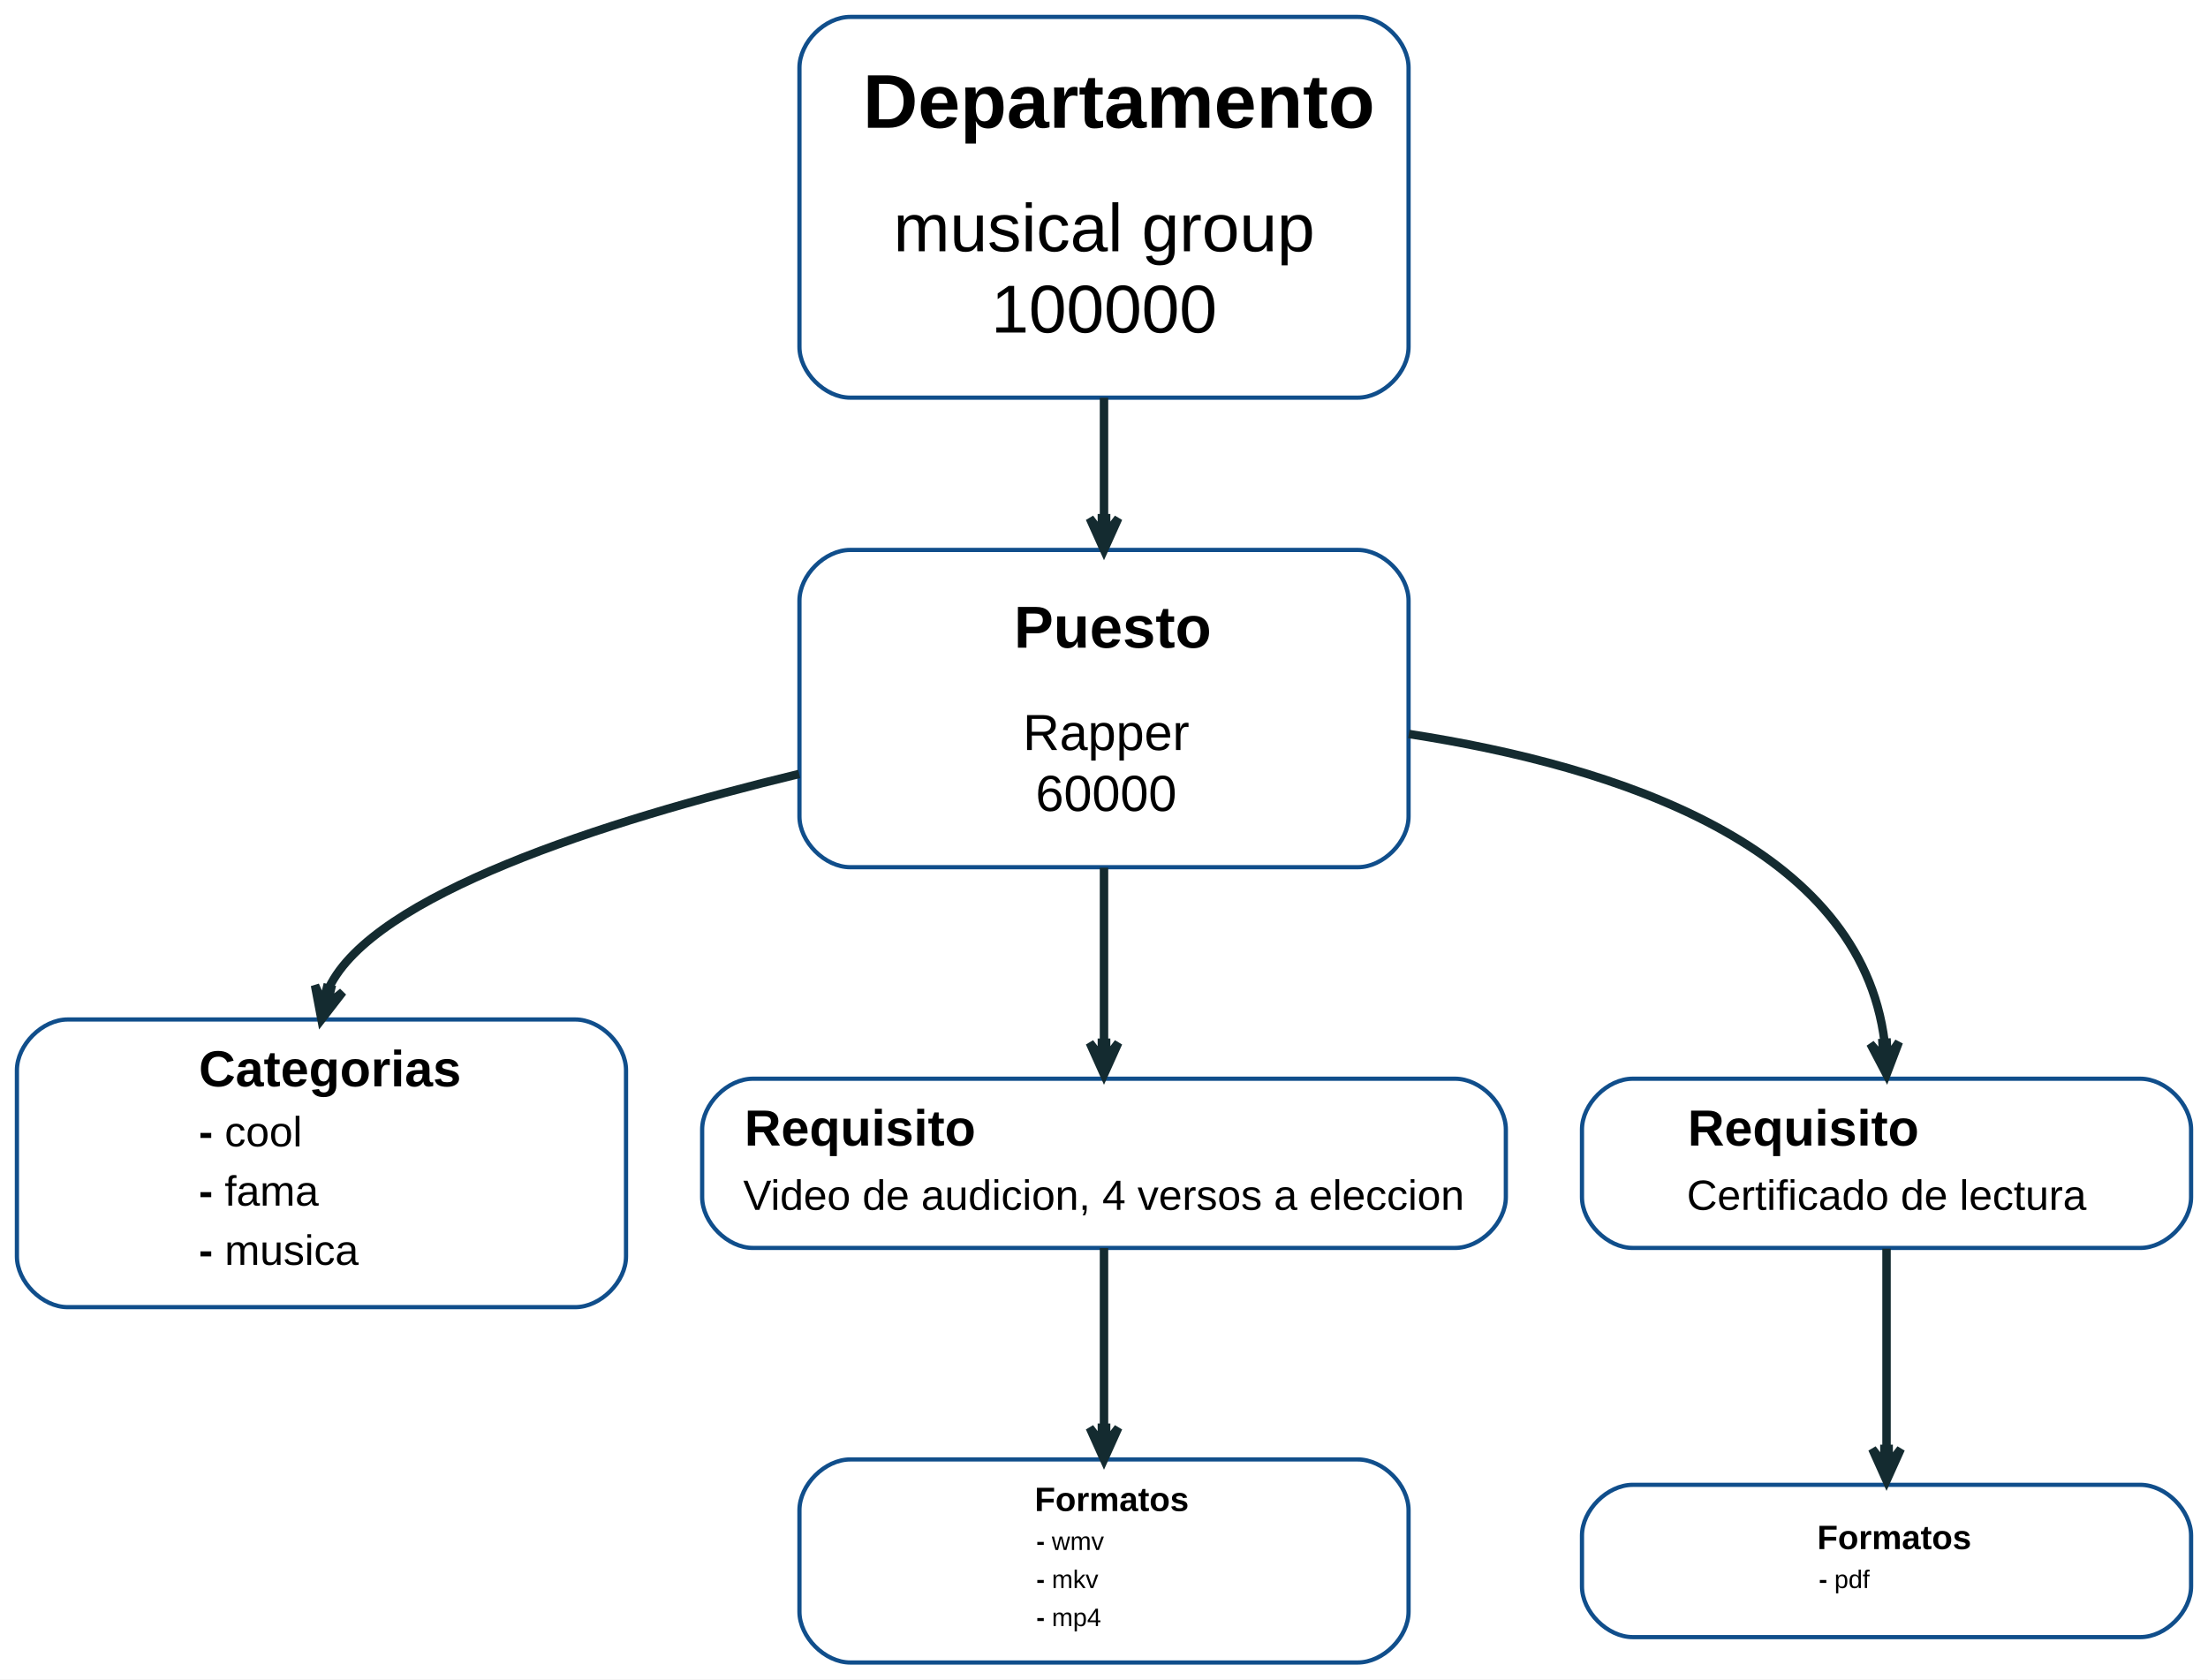
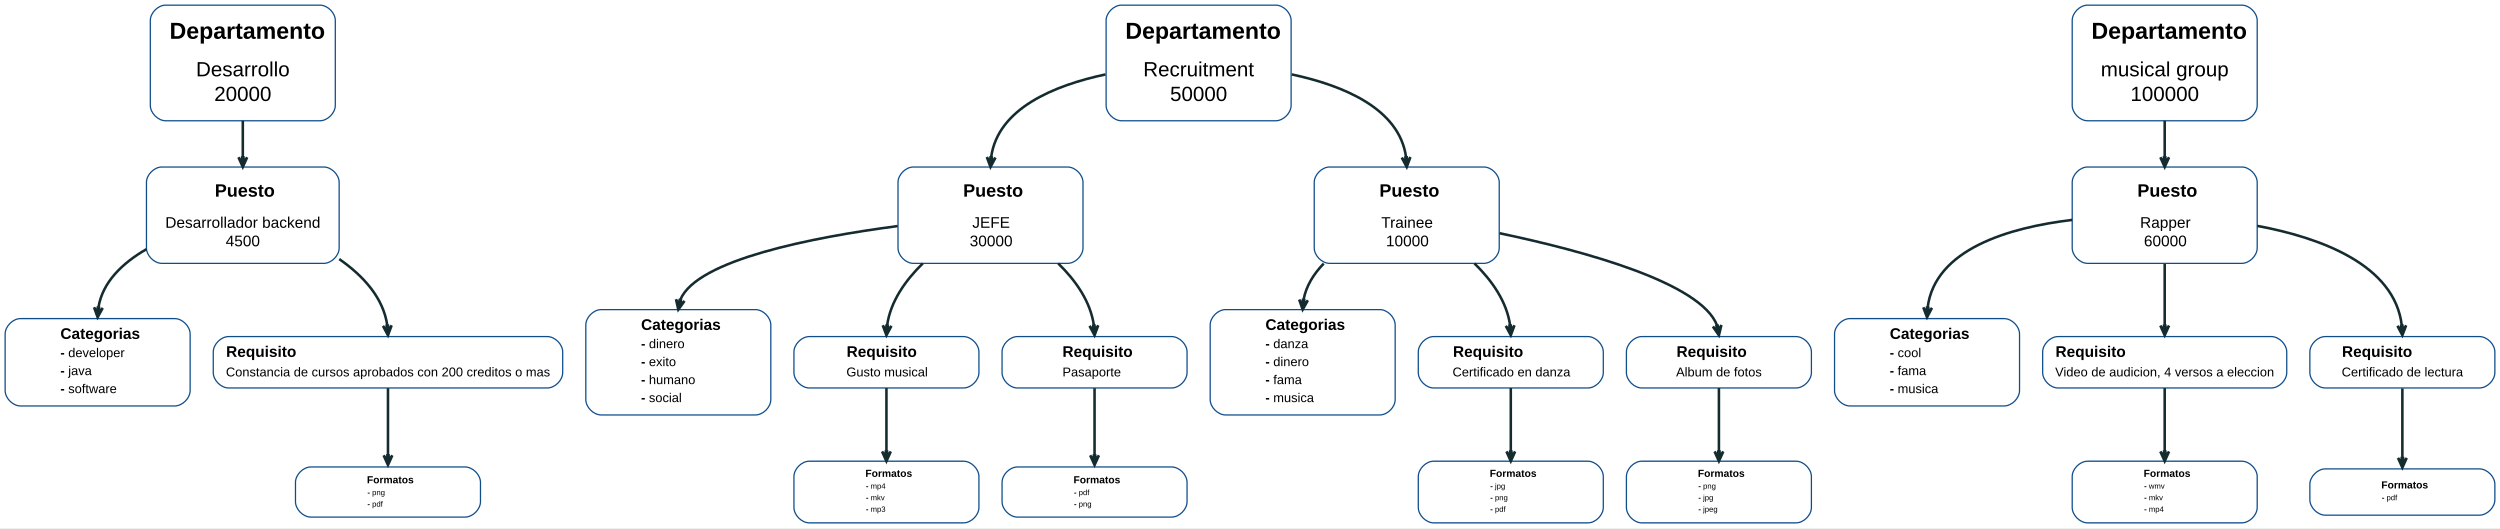
- <svg xmlns="http://www.w3.org/2000/svg" width="522pt" height="397pt" viewBox="0.00 0.00 522.00 397.00">
-   <g id="graph0" class="graph" transform="scale(1 1) rotate(0) translate(4 393)">
-     <polygon fill="white" stroke="transparent" points="-4,4 -4,-393 518,-393 518,4 -4,4" />
+ <svg xmlns="http://www.w3.org/2000/svg" width="1946pt" height="411pt" viewBox="0.00 0.00 1946.00 411.00">
+   <g id="graph0" class="graph" transform="scale(1 1) rotate(0) translate(4 407)">
+     <polygon fill="white" stroke="transparent" points="-4,4 -4,-407 1942,-407 1942,4 -4,4" />
    <g id="node1" class="node">
-       <path fill="none" stroke="#104e8b" d="M317,-389C317,-389 197,-389 197,-389 191,-389 185,-383 185,-377 185,-377 185,-311 185,-311 185,-305 191,-299 197,-299 197,-299 317,-299 317,-299 323,-299 329,-305 329,-311 329,-311 329,-377 329,-377 329,-383 323,-389 317,-389" />
-       <text text-anchor="start" x="199.99" y="-362.8" font-family="Arial" font-weight="bold" font-size="18.00">Departamento</text>
-       <text text-anchor="start" x="207.22" y="-333.6" font-family="Arial" font-size="16.00">musical group</text>
-       <text text-anchor="start" x="230.32" y="-314.4" font-family="Arial" font-size="16.00">100000</text>
+       <path fill="none" stroke="#104e8b" d="M245,-403C245,-403 125,-403 125,-403 119,-403 113,-397 113,-391 113,-391 113,-325 113,-325 113,-319 119,-313 125,-313 125,-313 245,-313 245,-313 251,-313 257,-319 257,-325 257,-325 257,-391 257,-391 257,-397 251,-403 245,-403" />
+       <text text-anchor="start" x="127.99" y="-376.8" font-family="Arial" font-weight="bold" font-size="18.00">Departamento</text>
+       <text text-anchor="start" x="148.56" y="-347.6" font-family="Arial" font-size="16.00">Desarrollo</text>
+       <text text-anchor="start" x="162.76" y="-328.4" font-family="Arial" font-size="16.00">20000</text>
    </g>
    <g id="node2" class="node">
-       <path fill="none" stroke="#104e8b" d="M317,-263C317,-263 197,-263 197,-263 191,-263 185,-257 185,-251 185,-251 185,-200 185,-200 185,-194 191,-188 197,-188 197,-188 317,-188 317,-188 323,-188 329,-194 329,-200 329,-200 329,-251 329,-251 329,-257 323,-263 317,-263" />
-       <text text-anchor="start" x="235.71" y="-239.9" font-family="Arial" font-weight="bold" font-size="14.00">Puesto</text>
-       <text text-anchor="start" x="237.83" y="-215.7" font-family="Arial" font-size="12.00">Rapper</text>
-       <text text-anchor="start" x="240.82" y="-201.3" font-family="Arial" font-size="12.00">60000</text>
+       <path fill="none" stroke="#104e8b" d="M248,-277C248,-277 122,-277 122,-277 116,-277 110,-271 110,-265 110,-265 110,-214 110,-214 110,-208 116,-202 122,-202 122,-202 248,-202 248,-202 254,-202 260,-208 260,-214 260,-214 260,-265 260,-265 260,-271 254,-277 248,-277" />
+       <text text-anchor="start" x="163.21" y="-253.9" font-family="Arial" font-weight="bold" font-size="14.00">Puesto</text>
+       <text text-anchor="start" x="124.66" y="-229.7" font-family="Arial" font-size="12.00">Desarrollador backend</text>
+       <text text-anchor="start" x="171.66" y="-215.3" font-family="Arial" font-size="12.00">4500</text>
    </g>
    <g id="edge1" class="edge">
-       <path fill="none" stroke="#142b30" stroke-width="2" d="M257,-298.99C257,-289.85 257,-280.15 257,-270.77" />
-       <polygon fill="#142b30" stroke="#142b30" stroke-width="2" points="257,-263 260.38,-270.5 257.5,-266.75 257.5,-270.5 257,-270.5 256.5,-270.5 256.5,-266.75 253.63,-270.5 257,-263 257,-263" />
+       <path fill="none" stroke="#142b30" stroke-width="2" d="M185,-312.99C185,-303.85 185,-294.15 185,-284.77" />
+       <polygon fill="#142b30" stroke="#142b30" stroke-width="2" points="185,-277 188.38,-284.5 185.5,-280.75 185.5,-284.5 185,-284.5 184.5,-284.5 184.5,-280.75 181.63,-284.5 185,-277 185,-277" />
    </g>
    <g id="node3" class="node">
-       <path fill="none" stroke="#104e8b" d="M132,-152C132,-152 12,-152 12,-152 6,-152 0,-146 0,-140 0,-140 0,-96 0,-96 0,-90 6,-84 12,-84 12,-84 132,-84 132,-84 138,-84 144,-90 144,-96 144,-96 144,-140 144,-140 144,-146 138,-152 132,-152" />
-       <text text-anchor="start" x="43" y="-136.2" font-family="Arial" font-weight="bold" font-size="12.00">Categorias</text>
-       <text text-anchor="start" x="43" y="-122" font-family="Arial" font-weight="bold" font-size="10.00">- </text>
-       <text text-anchor="start" x="49.11" y="-122" font-family="Arial" font-size="10.00">cool</text>
-       <text text-anchor="start" x="43" y="-108" font-family="Arial" font-weight="bold" font-size="10.00">- </text>
-       <text text-anchor="start" x="49.11" y="-108" font-family="Arial" font-size="10.00">fama</text>
-       <text text-anchor="start" x="43" y="-94" font-family="Arial" font-weight="bold" font-size="10.00">- </text>
-       <text text-anchor="start" x="49.11" y="-94" font-family="Arial" font-size="10.00">musica</text>
+       <path fill="none" stroke="#104e8b" d="M132,-159C132,-159 12,-159 12,-159 6,-159 0,-153 0,-147 0,-147 0,-103 0,-103 0,-97 6,-91 12,-91 12,-91 132,-91 132,-91 138,-91 144,-97 144,-103 144,-103 144,-147 144,-147 144,-153 138,-159 132,-159" />
+       <text text-anchor="start" x="43" y="-143.2" font-family="Arial" font-weight="bold" font-size="12.00">Categorias</text>
+       <text text-anchor="start" x="43" y="-129" font-family="Arial" font-weight="bold" font-size="10.00">- </text>
+       <text text-anchor="start" x="49.11" y="-129" font-family="Arial" font-size="10.00">developer</text>
+       <text text-anchor="start" x="43" y="-115" font-family="Arial" font-weight="bold" font-size="10.00">- </text>
+       <text text-anchor="start" x="49.11" y="-115" font-family="Arial" font-size="10.00">java</text>
+       <text text-anchor="start" x="43" y="-101" font-family="Arial" font-weight="bold" font-size="10.00">- </text>
+       <text text-anchor="start" x="49.11" y="-101" font-family="Arial" font-size="10.00">software</text>
    </g>
    <g id="edge2" class="edge">
-       <path fill="none" stroke="#142b30" stroke-width="2" d="M184.94,-210.05C138.28,-198.77 84.3,-181.37 73.81,-159.56" />
-       <polygon fill="#142b30" stroke="#142b30" stroke-width="2" points="72,-152 77.03,-158.51 73.36,-155.53 74.24,-159.18 73.75,-159.29 73.26,-159.41 72.39,-155.76 70.47,-160.08 72,-152 72,-152" />
+       <path fill="none" stroke="#142b30" stroke-width="2" d="M109.94,-213.01C91.35,-202.24 75.78,-187.46 72.6,-167.56" />
+       <polygon fill="#142b30" stroke="#142b30" stroke-width="2" points="72,-160 75.95,-167.21 72.79,-163.7 73.09,-167.44 72.59,-167.48 72.09,-167.52 71.8,-163.78 69.22,-167.74 72,-160 72,-160" />
    </g>
    <g id="node4" class="node">
-       <path fill="none" stroke="#104e8b" d="M340,-138C340,-138 174,-138 174,-138 168,-138 162,-132 162,-126 162,-126 162,-110 162,-110 162,-104 168,-98 174,-98 174,-98 340,-98 340,-98 346,-98 352,-104 352,-110 352,-110 352,-126 352,-126 352,-132 346,-138 340,-138" />
-       <text text-anchor="start" x="172" y="-122.2" font-family="Arial" font-weight="bold" font-size="12.00">Requisito</text>
-       <text text-anchor="start" x="171.7" y="-107" font-family="Arial" font-size="10.00">Video de audicion, 4 versos a eleccion</text>
+       <path fill="none" stroke="#104e8b" d="M422,-145C422,-145 174,-145 174,-145 168,-145 162,-139 162,-133 162,-133 162,-117 162,-117 162,-111 168,-105 174,-105 174,-105 422,-105 422,-105 428,-105 434,-111 434,-117 434,-117 434,-133 434,-133 434,-139 428,-145 422,-145" />
+       <text text-anchor="start" x="172" y="-129.2" font-family="Arial" font-weight="bold" font-size="12.00">Requisito</text>
+       <text text-anchor="start" x="171.85" y="-114" font-family="Arial" font-size="10.00">Constancia de cursos aprobados con 200 creditos o mas</text>
    </g>
    <g id="edge3" class="edge">
-       <path fill="none" stroke="#142b30" stroke-width="2" d="M257,-187.89C257,-175.12 257,-160.51 257,-146.62" />
-       <polygon fill="#142b30" stroke="#142b30" stroke-width="2" points="257,-139 260.38,-146.5 257.5,-142.75 257.5,-146.5 257,-146.5 256.5,-146.5 256.5,-142.75 253.63,-146.5 257,-139 257,-139" />
+       <path fill="none" stroke="#142b30" stroke-width="2" d="M260.06,-205.34C278.81,-192.29 294.49,-175.15 297.49,-153.51" />
+       <polygon fill="#142b30" stroke="#142b30" stroke-width="2" points="298,-146 300.85,-153.71 298.24,-149.78 297.99,-153.52 297.49,-153.48 296.99,-153.45 297.24,-149.71 294.12,-153.25 298,-146 298,-146" />
+     </g>
+     <g id="node5" class="node">
+       <path fill="none" stroke="#104e8b" d="M358,-43.5C358,-43.5 238,-43.5 238,-43.5 232,-43.5 226,-37.5 226,-31.5 226,-31.5 226,-16.5 226,-16.5 226,-10.5 232,-4.5 238,-4.5 238,-4.5 358,-4.5 358,-4.5 364,-4.5 370,-10.5 370,-16.5 370,-16.5 370,-31.5 370,-31.5 370,-37.5 364,-43.5 358,-43.5" />
+       <text text-anchor="start" x="281.61" y="-30.8" font-family="Arial" font-weight="bold" font-size="8.00">Formatos</text>
+       <text text-anchor="start" x="282" y="-21.6" font-family="Arial" font-weight="bold" font-size="6.00">- </text>
+       <text text-anchor="start" x="285.66" y="-21.6" font-family="Arial" font-size="6.00">png</text>
+       <text text-anchor="start" x="282" y="-12.6" font-family="Arial" font-weight="bold" font-size="6.00">- </text>
+       <text text-anchor="start" x="285.66" y="-12.6" font-family="Arial" font-size="6.00">pdf</text>
+     </g>
+     <g id="edge4" class="edge">
+       <path fill="none" stroke="#142b30" stroke-width="2" d="M298,-104.84C298,-90.84 298,-71.17 298,-52.78" />
+       <polygon fill="#142b30" stroke="#142b30" stroke-width="2" points="298,-45 301.38,-52.5 298.5,-48.75 298.5,-52.5 298,-52.5 297.5,-52.5 297.5,-48.75 294.63,-52.5 298,-45 298,-45" />
    </g>
    <g id="node6" class="node">
-       <path fill="none" stroke="#104e8b" d="M502,-138C502,-138 382,-138 382,-138 376,-138 370,-132 370,-126 370,-126 370,-110 370,-110 370,-104 376,-98 382,-98 382,-98 502,-98 502,-98 508,-98 514,-104 514,-110 514,-110 514,-126 514,-126 514,-132 508,-138 502,-138" />
-       <text text-anchor="start" x="395" y="-122.2" font-family="Arial" font-weight="bold" font-size="12.00">Requisito</text>
-       <text text-anchor="start" x="394.77" y="-107" font-family="Arial" font-size="10.00">Certificado de lectura</text>
+       <path fill="none" stroke="#104e8b" d="M989,-403C989,-403 869,-403 869,-403 863,-403 857,-397 857,-391 857,-391 857,-325 857,-325 857,-319 863,-313 869,-313 869,-313 989,-313 989,-313 995,-313 1001,-319 1001,-325 1001,-325 1001,-391 1001,-391 1001,-397 995,-403 989,-403" />
+       <text text-anchor="start" x="871.99" y="-376.8" font-family="Arial" font-weight="bold" font-size="18.00">Departamento</text>
+       <text text-anchor="start" x="885.89" y="-347.6" font-family="Arial" font-size="16.00">Recruitment</text>
+       <text text-anchor="start" x="906.76" y="-328.4" font-family="Arial" font-size="16.00">50000</text>
+     </g>
+     <g id="node7" class="node">
+       <path fill="none" stroke="#104e8b" d="M827,-277C827,-277 707,-277 707,-277 701,-277 695,-271 695,-265 695,-265 695,-214 695,-214 695,-208 701,-202 707,-202 707,-202 827,-202 827,-202 833,-202 839,-208 839,-214 839,-214 839,-265 839,-265 839,-271 833,-277 827,-277" />
+       <text text-anchor="start" x="745.71" y="-253.9" font-family="Arial" font-weight="bold" font-size="14.00">Puesto</text>
+       <text text-anchor="start" x="752.83" y="-229.7" font-family="Arial" font-size="12.00">JEFE</text>
+       <text text-anchor="start" x="750.82" y="-215.3" font-family="Arial" font-size="12.00">30000</text>
    </g>
    <g id="edge5" class="edge">
-       <path fill="none" stroke="#142b30" stroke-width="2" d="M329.06,-219.49C378.36,-211.89 435.83,-193.06 441.54,-146.68" />
-       <polygon fill="#142b30" stroke="#142b30" stroke-width="2" points="442,-139 444.92,-146.69 442.27,-142.77 442.05,-146.52 441.55,-146.49 441.05,-146.46 441.28,-142.71 438.18,-146.28 442,-139 442,-139" />
-     </g>
-     <g id="node5" class="node">
-       <path fill="none" stroke="#104e8b" d="M317,-48C317,-48 197,-48 197,-48 191,-48 185,-42 185,-36 185,-36 185,-12 185,-12 185,-6 191,0 197,0 197,0 317,0 317,0 323,0 329,-6 329,-12 329,-12 329,-36 329,-36 329,-42 323,-48 317,-48" />
-       <text text-anchor="start" x="240.61" y="-35.8" font-family="Arial" font-weight="bold" font-size="8.00">Formatos</text>
-       <text text-anchor="start" x="241" y="-26.6" font-family="Arial" font-weight="bold" font-size="6.00">- </text>
-       <text text-anchor="start" x="244.66" y="-26.6" font-family="Arial" font-size="6.00">wmv</text>
-       <text text-anchor="start" x="241" y="-17.6" font-family="Arial" font-weight="bold" font-size="6.00">- </text>
-       <text text-anchor="start" x="244.66" y="-17.6" font-family="Arial" font-size="6.00">mkv</text>
-       <text text-anchor="start" x="241" y="-8.6" font-family="Arial" font-weight="bold" font-size="6.00">- </text>
-       <text text-anchor="start" x="244.66" y="-8.6" font-family="Arial" font-size="6.00">mp4</text>
-     </g>
-     <g id="edge4" class="edge">
-       <path fill="none" stroke="#142b30" stroke-width="2" d="M257,-97.96C257,-86.16 257,-70.48 257,-55.65" />
-       <polygon fill="#142b30" stroke="#142b30" stroke-width="2" points="257,-48 260.38,-55.5 257.5,-51.75 257.5,-55.5 257,-55.5 256.5,-55.5 256.5,-51.75 253.63,-55.5 257,-48 257,-48" />
-     </g>
-     <g id="node7" class="node">
-       <path fill="none" stroke="#104e8b" d="M502,-42C502,-42 382,-42 382,-42 376,-42 370,-36 370,-30 370,-30 370,-18 370,-18 370,-12 376,-6 382,-6 382,-6 502,-6 502,-6 508,-6 514,-12 514,-18 514,-18 514,-30 514,-30 514,-36 508,-42 502,-42" />
-       <text text-anchor="start" x="425.61" y="-26.8" font-family="Arial" font-weight="bold" font-size="8.00">Formatos</text>
-       <text text-anchor="start" x="426" y="-17.6" font-family="Arial" font-weight="bold" font-size="6.00">- </text>
-       <text text-anchor="start" x="429.66" y="-17.6" font-family="Arial" font-size="6.00">pdf</text>
+       <path fill="none" stroke="#142b30" stroke-width="2" d="M856.53,-349.07C816.09,-340.44 772.79,-322.42 767.53,-284.79" />
+       <polygon fill="#142b30" stroke="#142b30" stroke-width="2" points="767,-277 770.88,-284.25 767.75,-280.71 768.01,-284.45 767.51,-284.48 767.01,-284.52 766.76,-280.78 764.14,-284.71 767,-277 767,-277" />
+     </g>
+     <g id="node13" class="node">
+       <path fill="none" stroke="#104e8b" d="M1151,-277C1151,-277 1031,-277 1031,-277 1025,-277 1019,-271 1019,-265 1019,-265 1019,-214 1019,-214 1019,-208 1025,-202 1031,-202 1031,-202 1151,-202 1151,-202 1157,-202 1163,-208 1163,-214 1163,-214 1163,-265 1163,-265 1163,-271 1157,-277 1151,-277" />
+       <text text-anchor="start" x="1069.71" y="-253.9" font-family="Arial" font-weight="bold" font-size="14.00">Puesto</text>
+       <text text-anchor="start" x="1071.16" y="-229.7" font-family="Arial" font-size="12.00">Trainee</text>
+       <text text-anchor="start" x="1074.82" y="-215.3" font-family="Arial" font-size="12.00">10000</text>
+     </g>
+     <g id="edge11" class="edge">
+       <path fill="none" stroke="#142b30" stroke-width="2" d="M1001.47,-349.07C1041.91,-340.44 1085.21,-322.42 1090.47,-284.79" />
+       <polygon fill="#142b30" stroke="#142b30" stroke-width="2" points="1091,-277 1093.86,-284.71 1091.24,-280.78 1090.99,-284.52 1090.49,-284.48 1089.99,-284.45 1090.25,-280.71 1087.12,-284.25 1091,-277 1091,-277" />
+     </g>
+     <g id="node8" class="node">
+       <path fill="none" stroke="#104e8b" d="M584,-166C584,-166 464,-166 464,-166 458,-166 452,-160 452,-154 452,-154 452,-96 452,-96 452,-90 458,-84 464,-84 464,-84 584,-84 584,-84 590,-84 596,-90 596,-96 596,-96 596,-154 596,-154 596,-160 590,-166 584,-166" />
+       <text text-anchor="start" x="495" y="-150.2" font-family="Arial" font-weight="bold" font-size="12.00">Categorias</text>
+       <text text-anchor="start" x="495" y="-136" font-family="Arial" font-weight="bold" font-size="10.00">- </text>
+       <text text-anchor="start" x="501.11" y="-136" font-family="Arial" font-size="10.00">dinero</text>
+       <text text-anchor="start" x="495" y="-122" font-family="Arial" font-weight="bold" font-size="10.00">- </text>
+       <text text-anchor="start" x="501.11" y="-122" font-family="Arial" font-size="10.00">exito</text>
+       <text text-anchor="start" x="495" y="-108" font-family="Arial" font-weight="bold" font-size="10.00">- </text>
+       <text text-anchor="start" x="501.11" y="-108" font-family="Arial" font-size="10.00">humano</text>
+       <text text-anchor="start" x="495" y="-94" font-family="Arial" font-weight="bold" font-size="10.00">- </text>
+       <text text-anchor="start" x="501.11" y="-94" font-family="Arial" font-size="10.00">social</text>
    </g>
    <g id="edge6" class="edge">
-       <path fill="none" stroke="#142b30" stroke-width="2" d="M442,-97.83C442,-84.88 442,-67.17 442,-50.54" />
-       <polygon fill="#142b30" stroke="#142b30" stroke-width="2" points="442,-43 445.38,-50.5 442.5,-46.75 442.5,-50.5 442,-50.5 441.5,-50.5 441.5,-46.75 438.63,-50.5 442,-43 442,-43" />
+       <path fill="none" stroke="#142b30" stroke-width="2" d="M694.75,-231.04C628.44,-222.28 538.56,-204.84 525.59,-173.75" />
+       <polygon fill="#142b30" stroke="#142b30" stroke-width="2" points="524,-166 528.81,-172.67 525.24,-169.57 525.99,-173.25 525.5,-173.35 525.02,-173.45 524.26,-169.77 522.2,-174.02 524,-166 524,-166" />
+     </g>
+     <g id="node9" class="node">
+       <path fill="none" stroke="#104e8b" d="M746,-145C746,-145 626,-145 626,-145 620,-145 614,-139 614,-133 614,-133 614,-117 614,-117 614,-111 620,-105 626,-105 626,-105 746,-105 746,-105 752,-105 758,-111 758,-117 758,-117 758,-133 758,-133 758,-139 752,-145 746,-145" />
+       <text text-anchor="start" x="655" y="-129.2" font-family="Arial" font-weight="bold" font-size="12.00">Requisito</text>
+       <text text-anchor="start" x="654.83" y="-114" font-family="Arial" font-size="10.00">Gusto musical</text>
+     </g>
+     <g id="edge7" class="edge">
+       <path fill="none" stroke="#142b30" stroke-width="2" d="M714.33,-201.99C700.67,-188.65 689.05,-172.2 686.51,-153.54" />
+       <polygon fill="#142b30" stroke="#142b30" stroke-width="2" points="686,-146 689.88,-153.25 686.75,-149.71 687.01,-153.45 686.51,-153.48 686.01,-153.52 685.76,-149.78 683.14,-153.71 686,-146 686,-146" />
+     </g>
+     <g id="node11" class="node">
+       <path fill="none" stroke="#104e8b" d="M908,-145C908,-145 788,-145 788,-145 782,-145 776,-139 776,-133 776,-133 776,-117 776,-117 776,-111 782,-105 788,-105 788,-105 908,-105 908,-105 914,-105 920,-111 920,-117 920,-117 920,-133 920,-133 920,-139 914,-145 908,-145" />
+       <text text-anchor="start" x="823" y="-129.2" font-family="Arial" font-weight="bold" font-size="12.00">Requisito</text>
+       <text text-anchor="start" x="823" y="-114" font-family="Arial" font-size="10.00">Pasaporte</text>
+     </g>
+     <g id="edge9" class="edge">
+       <path fill="none" stroke="#142b30" stroke-width="2" d="M819.67,-201.99C833.33,-188.65 844.95,-172.2 847.49,-153.54" />
+       <polygon fill="#142b30" stroke="#142b30" stroke-width="2" points="848,-146 850.86,-153.71 848.24,-149.78 847.99,-153.52 847.49,-153.48 846.99,-153.45 847.25,-149.71 844.12,-153.25 848,-146 848,-146" />
+     </g>
+     <g id="node10" class="node">
+       <path fill="none" stroke="#104e8b" d="M746,-48C746,-48 626,-48 626,-48 620,-48 614,-42 614,-36 614,-36 614,-12 614,-12 614,-6 620,0 626,0 626,0 746,0 746,0 752,0 758,-6 758,-12 758,-12 758,-36 758,-36 758,-42 752,-48 746,-48" />
+       <text text-anchor="start" x="669.61" y="-35.8" font-family="Arial" font-weight="bold" font-size="8.00">Formatos</text>
+       <text text-anchor="start" x="670" y="-26.6" font-family="Arial" font-weight="bold" font-size="6.00">- </text>
+       <text text-anchor="start" x="673.66" y="-26.6" font-family="Arial" font-size="6.00">mp4</text>
+       <text text-anchor="start" x="670" y="-17.6" font-family="Arial" font-weight="bold" font-size="6.00">- </text>
+       <text text-anchor="start" x="673.66" y="-17.6" font-family="Arial" font-size="6.00">mkv</text>
+       <text text-anchor="start" x="670" y="-8.6" font-family="Arial" font-weight="bold" font-size="6.00">- </text>
+       <text text-anchor="start" x="673.66" y="-8.6" font-family="Arial" font-size="6.00">mp3</text>
+     </g>
+     <g id="edge8" class="edge">
+       <path fill="none" stroke="#142b30" stroke-width="2" d="M686,-104.95C686,-91.62 686,-73.17 686,-55.85" />
+       <polygon fill="#142b30" stroke="#142b30" stroke-width="2" points="686,-48 689.38,-55.5 686.5,-51.75 686.5,-55.5 686,-55.5 685.5,-55.5 685.5,-51.75 682.63,-55.5 686,-48 686,-48" />
+     </g>
+     <g id="node12" class="node">
+       <path fill="none" stroke="#104e8b" d="M908,-43.5C908,-43.5 788,-43.5 788,-43.5 782,-43.5 776,-37.5 776,-31.5 776,-31.5 776,-16.5 776,-16.5 776,-10.5 782,-4.5 788,-4.5 788,-4.5 908,-4.5 908,-4.5 914,-4.5 920,-10.5 920,-16.5 920,-16.5 920,-31.5 920,-31.5 920,-37.5 914,-43.5 908,-43.5" />
+       <text text-anchor="start" x="831.61" y="-30.8" font-family="Arial" font-weight="bold" font-size="8.00">Formatos</text>
+       <text text-anchor="start" x="832" y="-21.6" font-family="Arial" font-weight="bold" font-size="6.00">- </text>
+       <text text-anchor="start" x="835.66" y="-21.6" font-family="Arial" font-size="6.00">pdf</text>
+       <text text-anchor="start" x="832" y="-12.6" font-family="Arial" font-weight="bold" font-size="6.00">- </text>
+       <text text-anchor="start" x="835.66" y="-12.6" font-family="Arial" font-size="6.00">png</text>
+     </g>
+     <g id="edge10" class="edge">
+       <path fill="none" stroke="#142b30" stroke-width="2" d="M848,-104.84C848,-90.84 848,-71.17 848,-52.78" />
+       <polygon fill="#142b30" stroke="#142b30" stroke-width="2" points="848,-45 851.38,-52.5 848.5,-48.75 848.5,-52.5 848,-52.5 847.5,-52.5 847.5,-48.75 844.63,-52.5 848,-45 848,-45" />
+     </g>
+     <g id="node14" class="node">
+       <path fill="none" stroke="#104e8b" d="M1070,-166C1070,-166 950,-166 950,-166 944,-166 938,-160 938,-154 938,-154 938,-96 938,-96 938,-90 944,-84 950,-84 950,-84 1070,-84 1070,-84 1076,-84 1082,-90 1082,-96 1082,-96 1082,-154 1082,-154 1082,-160 1076,-166 1070,-166" />
+       <text text-anchor="start" x="981" y="-150.2" font-family="Arial" font-weight="bold" font-size="12.00">Categorias</text>
+       <text text-anchor="start" x="981" y="-136" font-family="Arial" font-weight="bold" font-size="10.00">- </text>
+       <text text-anchor="start" x="987.11" y="-136" font-family="Arial" font-size="10.00">danza</text>
+       <text text-anchor="start" x="981" y="-122" font-family="Arial" font-weight="bold" font-size="10.00">- </text>
+       <text text-anchor="start" x="987.11" y="-122" font-family="Arial" font-size="10.00">dinero</text>
+       <text text-anchor="start" x="981" y="-108" font-family="Arial" font-weight="bold" font-size="10.00">- </text>
+       <text text-anchor="start" x="987.11" y="-108" font-family="Arial" font-size="10.00">fama</text>
+       <text text-anchor="start" x="981" y="-94" font-family="Arial" font-weight="bold" font-size="10.00">- </text>
+       <text text-anchor="start" x="987.11" y="-94" font-family="Arial" font-size="10.00">musica</text>
+     </g>
+     <g id="edge12" class="edge">
+       <path fill="none" stroke="#142b30" stroke-width="2" d="M1026.39,-201.85C1018.57,-193.78 1012.64,-184.38 1010.69,-173.64" />
+       <polygon fill="#142b30" stroke="#142b30" stroke-width="2" points="1010,-166 1014.03,-173.17 1010.83,-169.69 1011.17,-173.42 1010.67,-173.47 1010.17,-173.51 1009.84,-169.78 1007.31,-173.77 1010,-166 1010,-166" />
+     </g>
+     <g id="node15" class="node">
+       <path fill="none" stroke="#104e8b" d="M1232,-145C1232,-145 1112,-145 1112,-145 1106,-145 1100,-139 1100,-133 1100,-133 1100,-117 1100,-117 1100,-111 1106,-105 1112,-105 1112,-105 1232,-105 1232,-105 1238,-105 1244,-111 1244,-117 1244,-117 1244,-133 1244,-133 1244,-139 1238,-145 1232,-145" />
+       <text text-anchor="start" x="1127" y="-129.2" font-family="Arial" font-weight="bold" font-size="12.00">Requisito</text>
+       <text text-anchor="start" x="1126.65" y="-114" font-family="Arial" font-size="10.00">Certificado en danza</text>
+     </g>
+     <g id="edge13" class="edge">
+       <path fill="none" stroke="#142b30" stroke-width="2" d="M1143.67,-201.99C1157.33,-188.65 1168.95,-172.2 1171.49,-153.54" />
+       <polygon fill="#142b30" stroke="#142b30" stroke-width="2" points="1172,-146 1174.86,-153.71 1172.24,-149.78 1171.99,-153.52 1171.49,-153.48 1170.99,-153.45 1171.25,-149.71 1168.12,-153.25 1172,-146 1172,-146" />
+     </g>
+     <g id="node17" class="node">
+       <path fill="none" stroke="#104e8b" d="M1394,-145C1394,-145 1274,-145 1274,-145 1268,-145 1262,-139 1262,-133 1262,-133 1262,-117 1262,-117 1262,-111 1268,-105 1274,-105 1274,-105 1394,-105 1394,-105 1400,-105 1406,-111 1406,-117 1406,-117 1406,-133 1406,-133 1406,-139 1400,-145 1394,-145" />
+       <text text-anchor="start" x="1301" y="-129.2" font-family="Arial" font-weight="bold" font-size="12.00">Requisito</text>
+       <text text-anchor="start" x="1300.66" y="-114" font-family="Arial" font-size="10.00">Album de fotos</text>
+     </g>
+     <g id="edge15" class="edge">
+       <path fill="none" stroke="#142b30" stroke-width="2" d="M1163.25,-225.45C1229.84,-211.46 1320.2,-186.71 1332.57,-153.64" />
+       <polygon fill="#142b30" stroke="#142b30" stroke-width="2" points="1334,-146 1335.94,-153.99 1333.8,-149.78 1333.12,-153.46 1332.62,-153.37 1332.13,-153.28 1332.82,-149.59 1329.31,-152.75 1334,-146 1334,-146" />
+     </g>
+     <g id="node16" class="node">
+       <path fill="none" stroke="#104e8b" d="M1232,-48C1232,-48 1112,-48 1112,-48 1106,-48 1100,-42 1100,-36 1100,-36 1100,-12 1100,-12 1100,-6 1106,0 1112,0 1112,0 1232,0 1232,0 1238,0 1244,-6 1244,-12 1244,-12 1244,-36 1244,-36 1244,-42 1238,-48 1232,-48" />
+       <text text-anchor="start" x="1155.61" y="-35.8" font-family="Arial" font-weight="bold" font-size="8.00">Formatos</text>
+       <text text-anchor="start" x="1156" y="-26.6" font-family="Arial" font-weight="bold" font-size="6.00">- </text>
+       <text text-anchor="start" x="1159.66" y="-26.6" font-family="Arial" font-size="6.00">jpg</text>
+       <text text-anchor="start" x="1156" y="-17.6" font-family="Arial" font-weight="bold" font-size="6.00">- </text>
+       <text text-anchor="start" x="1159.66" y="-17.6" font-family="Arial" font-size="6.00">png</text>
+       <text text-anchor="start" x="1156" y="-8.6" font-family="Arial" font-weight="bold" font-size="6.00">- </text>
+       <text text-anchor="start" x="1159.66" y="-8.6" font-family="Arial" font-size="6.00">pdf</text>
+     </g>
+     <g id="edge14" class="edge">
+       <path fill="none" stroke="#142b30" stroke-width="2" d="M1172,-104.95C1172,-91.62 1172,-73.17 1172,-55.85" />
+       <polygon fill="#142b30" stroke="#142b30" stroke-width="2" points="1172,-48 1175.38,-55.5 1172.5,-51.75 1172.5,-55.5 1172,-55.5 1171.5,-55.5 1171.5,-51.75 1168.63,-55.5 1172,-48 1172,-48" />
+     </g>
+     <g id="node18" class="node">
+       <path fill="none" stroke="#104e8b" d="M1394,-48C1394,-48 1274,-48 1274,-48 1268,-48 1262,-42 1262,-36 1262,-36 1262,-12 1262,-12 1262,-6 1268,0 1274,0 1274,0 1394,0 1394,0 1400,0 1406,-6 1406,-12 1406,-12 1406,-36 1406,-36 1406,-42 1400,-48 1394,-48" />
+       <text text-anchor="start" x="1317.61" y="-35.8" font-family="Arial" font-weight="bold" font-size="8.00">Formatos</text>
+       <text text-anchor="start" x="1318" y="-26.6" font-family="Arial" font-weight="bold" font-size="6.00">- </text>
+       <text text-anchor="start" x="1321.66" y="-26.6" font-family="Arial" font-size="6.00">png</text>
+       <text text-anchor="start" x="1318" y="-17.6" font-family="Arial" font-weight="bold" font-size="6.00">- </text>
+       <text text-anchor="start" x="1321.66" y="-17.6" font-family="Arial" font-size="6.00">jpg</text>
+       <text text-anchor="start" x="1318" y="-8.6" font-family="Arial" font-weight="bold" font-size="6.00">- </text>
+       <text text-anchor="start" x="1321.66" y="-8.6" font-family="Arial" font-size="6.00">jpeg</text>
+     </g>
+     <g id="edge16" class="edge">
+       <path fill="none" stroke="#142b30" stroke-width="2" d="M1334,-104.95C1334,-91.62 1334,-73.17 1334,-55.85" />
+       <polygon fill="#142b30" stroke="#142b30" stroke-width="2" points="1334,-48 1337.38,-55.5 1334.5,-51.75 1334.5,-55.5 1334,-55.5 1333.5,-55.5 1333.5,-51.75 1330.63,-55.5 1334,-48 1334,-48" />
+     </g>
+     <g id="node19" class="node">
+       <path fill="none" stroke="#104e8b" d="M1741,-403C1741,-403 1621,-403 1621,-403 1615,-403 1609,-397 1609,-391 1609,-391 1609,-325 1609,-325 1609,-319 1615,-313 1621,-313 1621,-313 1741,-313 1741,-313 1747,-313 1753,-319 1753,-325 1753,-325 1753,-391 1753,-391 1753,-397 1747,-403 1741,-403" />
+       <text text-anchor="start" x="1623.99" y="-376.8" font-family="Arial" font-weight="bold" font-size="18.00">Departamento</text>
+       <text text-anchor="start" x="1631.22" y="-347.6" font-family="Arial" font-size="16.00">musical group</text>
+       <text text-anchor="start" x="1654.32" y="-328.4" font-family="Arial" font-size="16.00">100000</text>
+     </g>
+     <g id="node20" class="node">
+       <path fill="none" stroke="#104e8b" d="M1741,-277C1741,-277 1621,-277 1621,-277 1615,-277 1609,-271 1609,-265 1609,-265 1609,-214 1609,-214 1609,-208 1615,-202 1621,-202 1621,-202 1741,-202 1741,-202 1747,-202 1753,-208 1753,-214 1753,-214 1753,-265 1753,-265 1753,-271 1747,-277 1741,-277" />
+       <text text-anchor="start" x="1659.71" y="-253.9" font-family="Arial" font-weight="bold" font-size="14.00">Puesto</text>
+       <text text-anchor="start" x="1661.83" y="-229.7" font-family="Arial" font-size="12.00">Rapper</text>
+       <text text-anchor="start" x="1664.82" y="-215.3" font-family="Arial" font-size="12.00">60000</text>
+     </g>
+     <g id="edge17" class="edge">
+       <path fill="none" stroke="#142b30" stroke-width="2" d="M1681,-312.99C1681,-303.85 1681,-294.15 1681,-284.77" />
+       <polygon fill="#142b30" stroke="#142b30" stroke-width="2" points="1681,-277 1684.38,-284.5 1681.5,-280.75 1681.5,-284.5 1681,-284.5 1680.5,-284.5 1680.5,-280.75 1677.63,-284.5 1681,-277 1681,-277" />
+     </g>
+     <g id="node21" class="node">
+       <path fill="none" stroke="#104e8b" d="M1556,-159C1556,-159 1436,-159 1436,-159 1430,-159 1424,-153 1424,-147 1424,-147 1424,-103 1424,-103 1424,-97 1430,-91 1436,-91 1436,-91 1556,-91 1556,-91 1562,-91 1568,-97 1568,-103 1568,-103 1568,-147 1568,-147 1568,-153 1562,-159 1556,-159" />
+       <text text-anchor="start" x="1467" y="-143.2" font-family="Arial" font-weight="bold" font-size="12.00">Categorias</text>
+       <text text-anchor="start" x="1467" y="-129" font-family="Arial" font-weight="bold" font-size="10.00">- </text>
+       <text text-anchor="start" x="1473.11" y="-129" font-family="Arial" font-size="10.00">cool</text>
+       <text text-anchor="start" x="1467" y="-115" font-family="Arial" font-weight="bold" font-size="10.00">- </text>
+       <text text-anchor="start" x="1473.11" y="-115" font-family="Arial" font-size="10.00">fama</text>
+       <text text-anchor="start" x="1467" y="-101" font-family="Arial" font-weight="bold" font-size="10.00">- </text>
+       <text text-anchor="start" x="1473.11" y="-101" font-family="Arial" font-size="10.00">musica</text>
+     </g>
+     <g id="edge18" class="edge">
+       <path fill="none" stroke="#142b30" stroke-width="2" d="M1608.94,-235.82C1559.64,-229.88 1502.17,-213.11 1496.46,-167.56" />
+       <polygon fill="#142b30" stroke="#142b30" stroke-width="2" points="1496,-160 1499.83,-167.28 1496.73,-163.71 1496.96,-167.46 1496.46,-167.49 1495.96,-167.52 1495.73,-163.77 1493.09,-167.69 1496,-160 1496,-160" />
+     </g>
+     <g id="node22" class="node">
+       <path fill="none" stroke="#104e8b" d="M1764,-145C1764,-145 1598,-145 1598,-145 1592,-145 1586,-139 1586,-133 1586,-133 1586,-117 1586,-117 1586,-111 1592,-105 1598,-105 1598,-105 1764,-105 1764,-105 1770,-105 1776,-111 1776,-117 1776,-117 1776,-133 1776,-133 1776,-139 1770,-145 1764,-145" />
+       <text text-anchor="start" x="1596" y="-129.2" font-family="Arial" font-weight="bold" font-size="12.00">Requisito</text>
+       <text text-anchor="start" x="1595.7" y="-114" font-family="Arial" font-size="10.00">Video de audicion, 4 versos a eleccion</text>
+     </g>
+     <g id="edge19" class="edge">
+       <path fill="none" stroke="#142b30" stroke-width="2" d="M1681,-201.59C1681,-187.03 1681,-169.96 1681,-153.83" />
+       <polygon fill="#142b30" stroke="#142b30" stroke-width="2" points="1681,-146 1684.38,-153.5 1681.5,-149.75 1681.5,-153.5 1681,-153.5 1680.5,-153.5 1680.5,-149.75 1677.63,-153.5 1681,-146 1681,-146" />
+     </g>
+     <g id="node24" class="node">
+       <path fill="none" stroke="#104e8b" d="M1926,-145C1926,-145 1806,-145 1806,-145 1800,-145 1794,-139 1794,-133 1794,-133 1794,-117 1794,-117 1794,-111 1800,-105 1806,-105 1806,-105 1926,-105 1926,-105 1932,-105 1938,-111 1938,-117 1938,-117 1938,-133 1938,-133 1938,-139 1932,-145 1926,-145" />
+       <text text-anchor="start" x="1819" y="-129.2" font-family="Arial" font-weight="bold" font-size="12.00">Requisito</text>
+       <text text-anchor="start" x="1818.77" y="-114" font-family="Arial" font-size="10.00">Certificado de lectura</text>
+     </g>
+     <g id="edge21" class="edge">
+       <path fill="none" stroke="#142b30" stroke-width="2" d="M1753.06,-231.18C1802.46,-221.93 1860.06,-200.97 1865.57,-153.52" />
+       <polygon fill="#142b30" stroke="#142b30" stroke-width="2" points="1866,-146 1868.94,-153.68 1866.29,-149.77 1866.07,-153.52 1865.57,-153.49 1865.07,-153.46 1865.29,-149.72 1862.2,-153.3 1866,-146 1866,-146" />
+     </g>
+     <g id="node23" class="node">
+       <path fill="none" stroke="#104e8b" d="M1741,-48C1741,-48 1621,-48 1621,-48 1615,-48 1609,-42 1609,-36 1609,-36 1609,-12 1609,-12 1609,-6 1615,0 1621,0 1621,0 1741,0 1741,0 1747,0 1753,-6 1753,-12 1753,-12 1753,-36 1753,-36 1753,-42 1747,-48 1741,-48" />
+       <text text-anchor="start" x="1664.61" y="-35.8" font-family="Arial" font-weight="bold" font-size="8.00">Formatos</text>
+       <text text-anchor="start" x="1665" y="-26.6" font-family="Arial" font-weight="bold" font-size="6.00">- </text>
+       <text text-anchor="start" x="1668.66" y="-26.6" font-family="Arial" font-size="6.00">wmv</text>
+       <text text-anchor="start" x="1665" y="-17.6" font-family="Arial" font-weight="bold" font-size="6.00">- </text>
+       <text text-anchor="start" x="1668.66" y="-17.6" font-family="Arial" font-size="6.00">mkv</text>
+       <text text-anchor="start" x="1665" y="-8.6" font-family="Arial" font-weight="bold" font-size="6.00">- </text>
+       <text text-anchor="start" x="1668.66" y="-8.6" font-family="Arial" font-size="6.00">mp4</text>
+     </g>
+     <g id="edge20" class="edge">
+       <path fill="none" stroke="#142b30" stroke-width="2" d="M1681,-104.95C1681,-91.62 1681,-73.17 1681,-55.85" />
+       <polygon fill="#142b30" stroke="#142b30" stroke-width="2" points="1681,-48 1684.38,-55.5 1681.5,-51.75 1681.5,-55.5 1681,-55.5 1680.5,-55.5 1680.5,-51.75 1677.63,-55.5 1681,-48 1681,-48" />
+     </g>
+     <g id="node25" class="node">
+       <path fill="none" stroke="#104e8b" d="M1926,-42C1926,-42 1806,-42 1806,-42 1800,-42 1794,-36 1794,-30 1794,-30 1794,-18 1794,-18 1794,-12 1800,-6 1806,-6 1806,-6 1926,-6 1926,-6 1932,-6 1938,-12 1938,-18 1938,-18 1938,-30 1938,-30 1938,-36 1932,-42 1926,-42" />
+       <text text-anchor="start" x="1849.61" y="-26.8" font-family="Arial" font-weight="bold" font-size="8.00">Formatos</text>
+       <text text-anchor="start" x="1850" y="-17.6" font-family="Arial" font-weight="bold" font-size="6.00">- </text>
+       <text text-anchor="start" x="1853.66" y="-17.6" font-family="Arial" font-size="6.00">pdf</text>
+     </g>
+     <g id="edge22" class="edge">
+       <path fill="none" stroke="#142b30" stroke-width="2" d="M1866,-104.69C1866,-90.2 1866,-69.66 1866,-50.53" />
+       <polygon fill="#142b30" stroke="#142b30" stroke-width="2" points="1866,-43 1869.38,-50.5 1866.5,-46.75 1866.5,-50.5 1866,-50.5 1865.5,-50.5 1865.5,-46.75 1862.63,-50.5 1866,-43 1866,-43" />
    </g>
  </g>
</svg>
